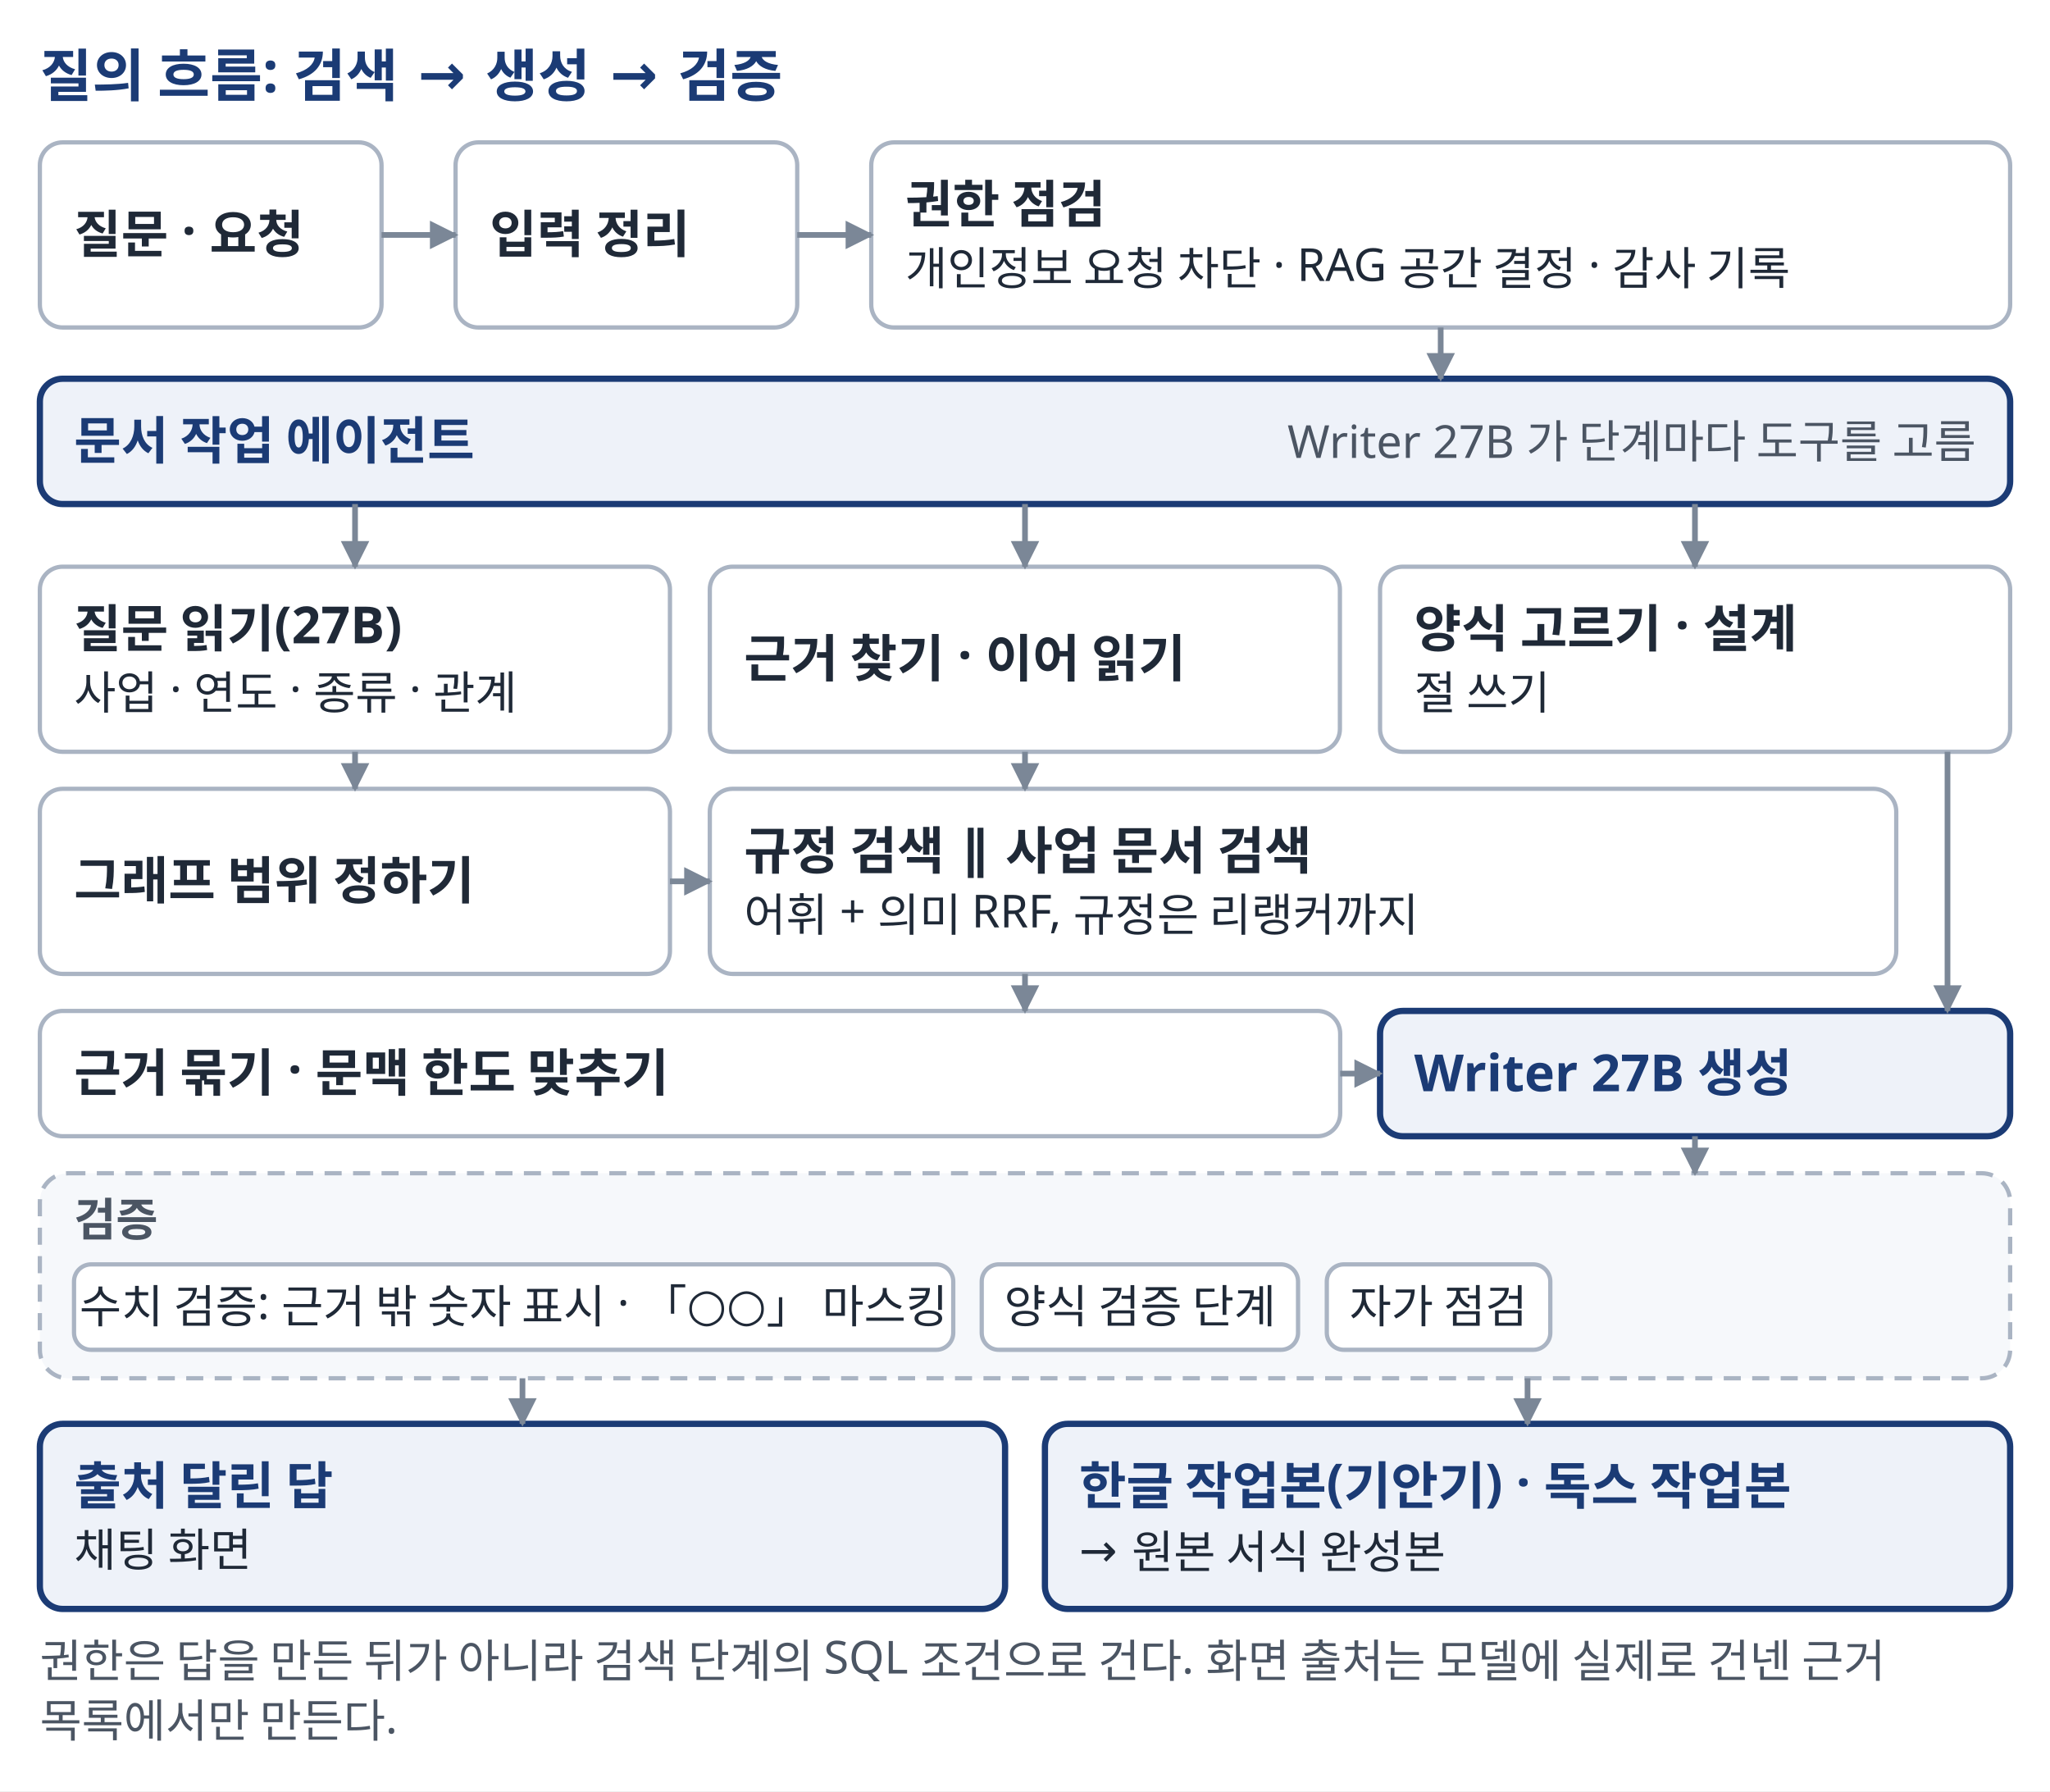
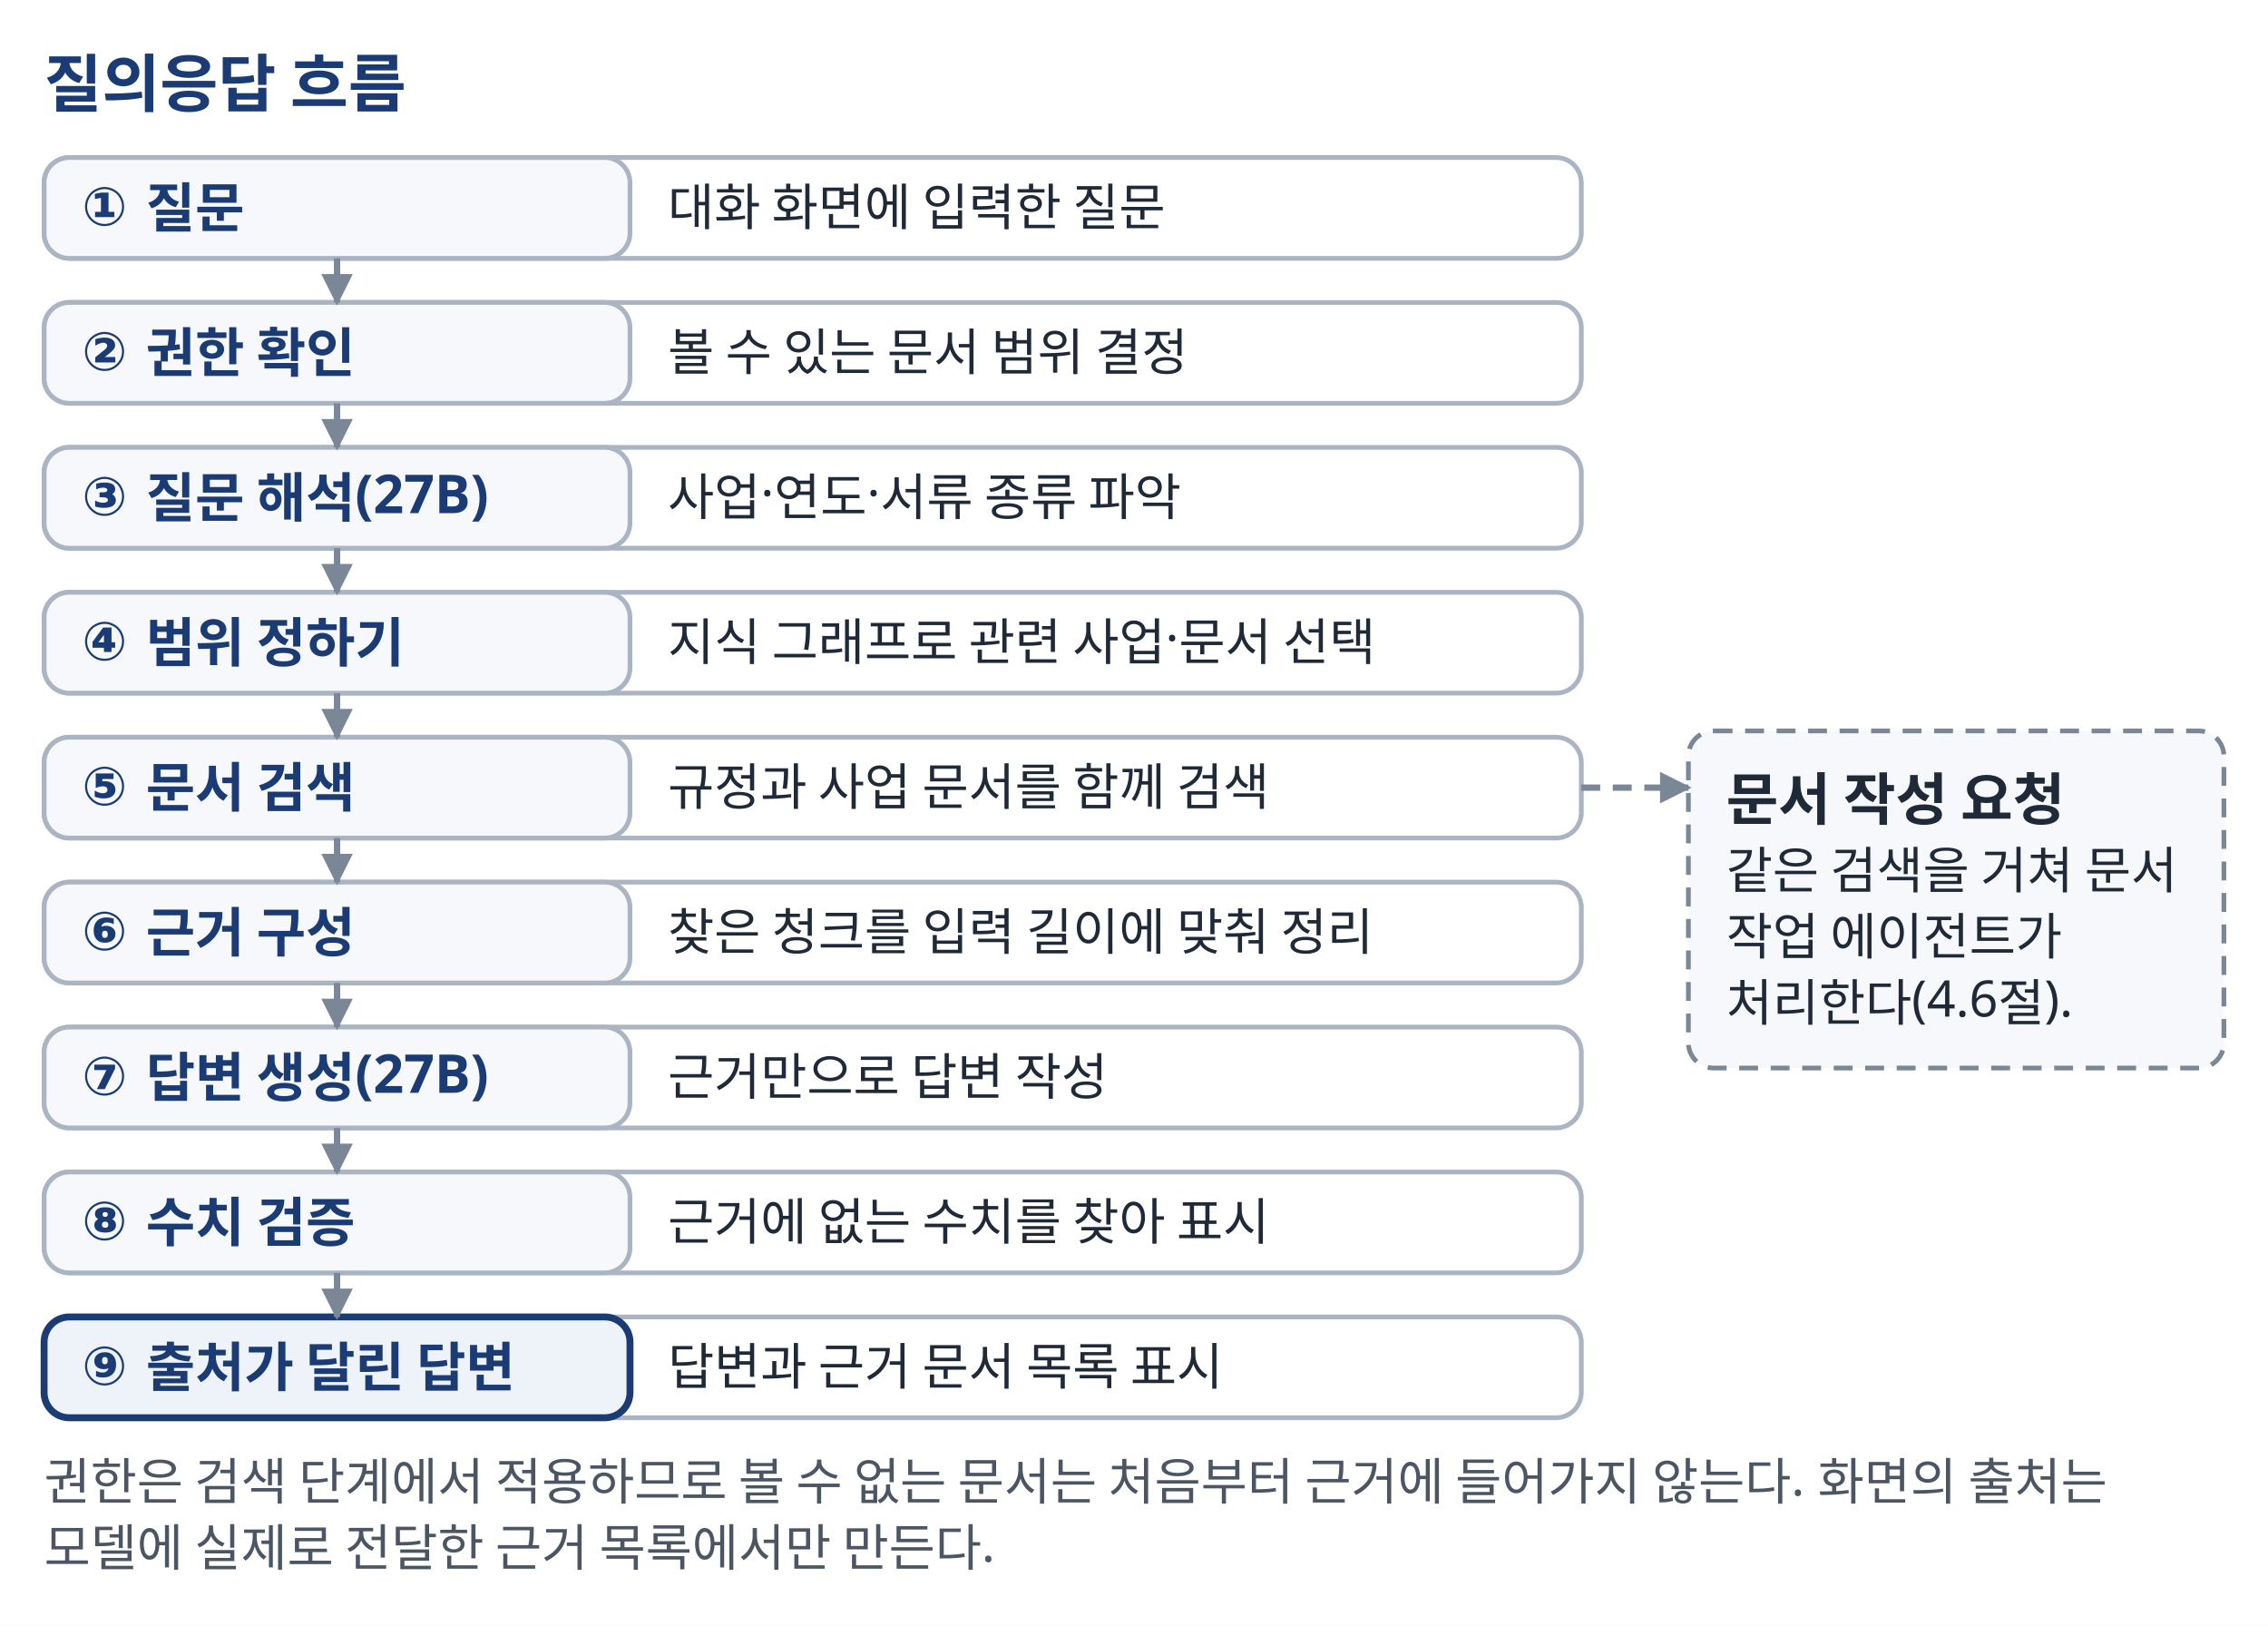
- <svg xmlns="http://www.w3.org/2000/svg" width="720" height="629" viewBox="0 0 720 629" font-family="Pretendard, 'Noto Sans KR', 'Apple SD Gothic Neo', 'Malgun Gothic', sans-serif">
+ <svg xmlns="http://www.w3.org/2000/svg" width="720" height="516" viewBox="0 0 720 516" font-family="Pretendard, 'Noto Sans KR', 'Apple SD Gothic Neo', 'Malgun Gothic', sans-serif">
  <defs>
    <marker id="head" viewBox="0 0 10 10" refX="9" refY="5" markerWidth="5" markerHeight="5" orient="auto-start-reverse">
      <path d="M0,0 L10,5 L0,10 z" fill="#7b8797" />
    </marker>
    <marker id="tail" viewBox="0 0 10 10" refX="9" refY="5" markerWidth="5" markerHeight="5" orient="auto-start-reverse">
      <path d="M0,0 L10,5 L0,10 z" fill="#7b8797" />
    </marker>
  </defs>
-   <rect width="720" height="629" fill="#ffffff" />
-   <text x="14.0" y="33.8" font-size="20" font-weight="700" fill="#1b3b75" text-anchor="start">질의 흐름: 검색 → 생성 → 검증</text>
-   <rect x="14.0" y="50.0" width="120.0" height="65.0" rx="8" fill="#ffffff" stroke="#aab4c3" stroke-width="1.5" />
-   <text x="26.0" y="88.7" font-size="18" font-weight="700" fill="#1f2937" text-anchor="start">질문 · 요청</text>
-   <rect x="160.0" y="50.0" width="120.0" height="65.0" rx="8" fill="#ffffff" stroke="#aab4c3" stroke-width="1.5" />
-   <text x="172.0" y="88.7" font-size="18" font-weight="700" fill="#1f2937" text-anchor="start">입력 정리</text>
-   <path d="M134.0,82.5 L160.0,82.5" fill="none" stroke="#7b8797" stroke-width="2.0" marker-end="url(#head)" />
-   <rect x="306.0" y="50.0" width="400.0" height="65.0" rx="8" fill="#ffffff" stroke="#aab4c3" stroke-width="1.5" />
-   <text x="318.0" y="78.2" font-size="18" font-weight="700" fill="#1f2937" text-anchor="start">권한 점검</text>
-   <text x="318.0" y="100.0" font-size="16" font-weight="400" fill="#1f2937" text-anchor="start">개인정보 요청 차단 · RAG 공간 결정 · 감사 기록</text>
-   <path d="M280.0,82.5 L306.0,82.5" fill="none" stroke="#7b8797" stroke-width="2.0" marker-end="url(#head)" />
-   <rect x="14.0" y="133.0" width="692.0" height="44.0" rx="8" fill="#eef2f9" stroke="#1b3b75" stroke-width="2.2" />
-   <text x="694.0" y="160.8" font-size="16" font-weight="400" fill="#4b5563" text-anchor="end">Writer 27B 가 단계마다 도구를 고름</text>
-   <text x="26.0" y="161.2" font-size="18" font-weight="700" fill="#1b3b75" text-anchor="start">문서 작업 에이전트</text>
-   <path d="M506.0,115.0 L506.0,133.0" fill="none" stroke="#7b8797" stroke-width="2.0" marker-end="url(#head)" />
-   <rect x="14.0" y="199.0" width="221.3" height="65.0" rx="8" fill="#ffffff" stroke="#aab4c3" stroke-width="1.5" />
-   <text x="26.0" y="227.2" font-size="18" font-weight="700" fill="#1f2937" text-anchor="start">질문 읽기(27B)</text>
-   <text x="26.0" y="249.0" font-size="16" font-weight="400" fill="#1f2937" text-anchor="start">사업 · 연도 · 종류 · 관계</text>
-   <rect x="249.3" y="199.0" width="221.3" height="65.0" rx="8" fill="#ffffff" stroke="#aab4c3" stroke-width="1.5" />
-   <text x="261.3" y="237.7" font-size="18" font-weight="700" fill="#1f2937" text-anchor="start">근거 찾기 · 이어 읽기</text>
-   <rect x="484.7" y="199.0" width="221.3" height="65.0" rx="8" fill="#ffffff" stroke="#aab4c3" stroke-width="1.5" />
-   <text x="496.7" y="227.2" font-size="18" font-weight="700" fill="#1f2937" text-anchor="start">양식 고르기 · 설계</text>
-   <text x="496.7" y="249.0" font-size="16" font-weight="400" fill="#1f2937" text-anchor="start">절 쓰기</text>
-   <path d="M124.7,177.0 L124.7,199.0" fill="none" stroke="#7b8797" stroke-width="2.0" marker-end="url(#head)" />
-   <path d="M360.0,177.0 L360.0,199.0" fill="none" stroke="#7b8797" stroke-width="2.0" marker-end="url(#head)" />
-   <path d="M595.3,177.0 L595.3,199.0" fill="none" stroke="#7b8797" stroke-width="2.0" marker-end="url(#head)" />
-   <rect x="14.0" y="277.0" width="221.3" height="65.0" rx="8" fill="#ffffff" stroke="#aab4c3" stroke-width="1.5" />
-   <text x="26.0" y="315.7" font-size="18" font-weight="700" fill="#1f2937" text-anchor="start">그래프 범위 정하기</text>
-   <rect x="249.3" y="277.0" width="416.7" height="65.0" rx="8" fill="#ffffff" stroke="#aab4c3" stroke-width="1.5" />
-   <text x="261.3" y="305.2" font-size="18" font-weight="700" fill="#1f2937" text-anchor="start">규정 검색 ∥ 사업 문서 검색</text>
-   <text x="261.3" y="327.0" font-size="16" font-weight="400" fill="#1f2937" text-anchor="start">어휘 + 의미 RRF, 규정은 리랭커까지</text>
-   <path d="M124.7,264.0 L124.7,277.0" fill="none" stroke="#7b8797" stroke-width="2.0" marker-end="url(#head)" />
-   <path d="M360.0,264.0 L360.0,277.0" fill="none" stroke="#7b8797" stroke-width="2.0" marker-end="url(#head)" />
-   <path d="M235.3,309.5 L249.3,309.5" fill="none" stroke="#7b8797" stroke-width="2.0" marker-end="url(#head)" />
-   <rect x="14.0" y="355.0" width="456.7" height="44.0" rx="8" fill="#ffffff" stroke="#aab4c3" stroke-width="1.5" />
-   <text x="26.0" y="383.2" font-size="18" font-weight="700" fill="#1f2937" text-anchor="start">근거 묶기 · 문맥 한도 맞추기</text>
-   <rect x="484.7" y="355.0" width="221.3" height="44.0" rx="8" fill="#eef2f9" stroke="#1b3b75" stroke-width="2.2" />
-   <text x="496.7" y="383.2" font-size="18" font-weight="700" fill="#1b3b75" text-anchor="start">Writer 27B 생성</text>
-   <path d="M360.0,342.0 L360.0,355.0" fill="none" stroke="#7b8797" stroke-width="2.0" marker-end="url(#head)" />
-   <path d="M470.7,377.0 L484.7,377.0" fill="none" stroke="#7b8797" stroke-width="2.0" marker-end="url(#head)" />
-   <path d="M684.0,264.0 L684.0,355.0" fill="none" stroke="#7b8797" stroke-width="2.0" marker-end="url(#head)" />
-   <rect x="14.0" y="412.0" width="692.0" height="72.0" rx="10" fill="#f6f8fb" stroke="#aab4c3" stroke-width="1.5" stroke-dasharray="6 4" />
-   <text x="26.0" y="434.0" font-size="16" font-weight="700" fill="#4b5563" text-anchor="start">검증</text>
-   <rect x="26.0" y="444.0" width="308.8" height="30.0" rx="6" fill="#ffffff" stroke="#aab4c3" stroke-width="1.5" />
-   <text x="180.4" y="464.5" font-size="16" font-weight="400" fill="#1f2937" text-anchor="middle">수치 검증: 근거 밖 숫자 표시 · 「○○」 마스킹</text>
-   <rect x="344.8" y="444.0" width="111.1" height="30.0" rx="6" fill="#ffffff" stroke="#aab4c3" stroke-width="1.5" />
-   <text x="400.4" y="464.5" font-size="16" font-weight="400" fill="#1f2937" text-anchor="middle">양식 검증 단계</text>
-   <rect x="466.0" y="444.0" width="78.5" height="30.0" rx="6" fill="#ffffff" stroke="#aab4c3" stroke-width="1.5" />
-   <text x="505.2" y="464.5" font-size="16" font-weight="400" fill="#1f2937" text-anchor="middle">자가 점검</text>
-   <path d="M595.3,399.0 L595.3,412.0" fill="none" stroke="#7b8797" stroke-width="2.0" marker-end="url(#head)" />
-   <rect x="14.0" y="500.0" width="339.0" height="65.0" rx="8" fill="#eef2f9" stroke="#1b3b75" stroke-width="2.2" />
-   <text x="26.0" y="528.2" font-size="18" font-weight="700" fill="#1b3b75" text-anchor="start">출처 달린 답</text>
-   <text x="26.0" y="550.0" font-size="16" font-weight="400" fill="#1f2937" text-anchor="start">채팅 화면</text>
-   <rect x="367.0" y="500.0" width="339.0" height="65.0" rx="8" fill="#eef2f9" stroke="#1b3b75" stroke-width="2.2" />
-   <text x="379.0" y="528.2" font-size="18" font-weight="700" fill="#1b3b75" text-anchor="start">한글 작업본(기안기) · 독스 작업본</text>
-   <text x="379.0" y="550.0" font-size="16" font-weight="400" fill="#1f2937" text-anchor="start">→ 원본 서식 완성본</text>
-   <path d="M183.5,484.0 L183.5,500.0" fill="none" stroke="#7b8797" stroke-width="2.0" marker-end="url(#head)" />
-   <path d="M536.5,484.0 L536.5,500.0" fill="none" stroke="#7b8797" stroke-width="2.0" marker-end="url(#head)" />
-   <text x="14.0" y="589.0" font-size="16" font-weight="400" fill="#4b5563" text-anchor="start">권한은 답을 만든 뒤가 아니라 검색 단계의 SQL 조건으로 건다. 화면 출처는 모델에 실제로 건넨 근거</text>
-   <text x="14.0" y="610.0" font-size="16" font-weight="400" fill="#4b5563" text-anchor="start">목록에서만 만든다.</text>
+   <rect width="720" height="516" fill="#ffffff" />
+   <text x="14.0" y="33.8" font-size="20" font-weight="700" fill="#1b3b75" text-anchor="start">질의응답 흐름</text>
+   <rect x="14.0" y="50.0" width="488.0" height="32.0" rx="8" fill="#ffffff" stroke="#aab4c3" stroke-width="1.5" />
+   <rect x="14.0" y="50.0" width="186.0" height="32.0" rx="8" fill="#f6f8fb" stroke="#aab4c3" stroke-width="1.5" />
+   <text x="26.0" y="71.5" font-size="17" font-weight="700" fill="#1b3b75" text-anchor="start">① 질문</text>
+   <text x="212.0" y="71.5" font-size="16" font-weight="400" fill="#1f2937" text-anchor="start">대화 화면에 입력한 질문</text>
+   <rect x="14.0" y="96.0" width="488.0" height="32.0" rx="8" fill="#ffffff" stroke="#aab4c3" stroke-width="1.5" />
+   <rect x="14.0" y="96.0" width="186.0" height="32.0" rx="8" fill="#f6f8fb" stroke="#aab4c3" stroke-width="1.5" />
+   <text x="26.0" y="117.5" font-size="17" font-weight="700" fill="#1b3b75" text-anchor="start">② 권한 확인</text>
+   <text x="212.0" y="117.5" font-size="16" font-weight="400" fill="#1f2937" text-anchor="start">볼 수 있는 문서 범위 결정</text>
+   <path d="M107.0,82.0 L107.0,96.0" fill="none" stroke="#7b8797" stroke-width="2.0" marker-end="url(#head)" />
+   <rect x="14.0" y="142.0" width="488.0" height="32.0" rx="8" fill="#ffffff" stroke="#aab4c3" stroke-width="1.5" />
+   <rect x="14.0" y="142.0" width="186.0" height="32.0" rx="8" fill="#f6f8fb" stroke="#aab4c3" stroke-width="1.5" />
+   <text x="26.0" y="163.5" font-size="17" font-weight="700" fill="#1b3b75" text-anchor="start">③ 질문 해석(27B)</text>
+   <text x="212.0" y="163.5" font-size="16" font-weight="400" fill="#1f2937" text-anchor="start">사업·연도·서류 종류 파악</text>
+   <path d="M107.0,128.0 L107.0,142.0" fill="none" stroke="#7b8797" stroke-width="2.0" marker-end="url(#head)" />
+   <rect x="14.0" y="188.0" width="488.0" height="32.0" rx="8" fill="#ffffff" stroke="#aab4c3" stroke-width="1.5" />
+   <rect x="14.0" y="188.0" width="186.0" height="32.0" rx="8" fill="#f6f8fb" stroke="#aab4c3" stroke-width="1.5" />
+   <text x="26.0" y="209.5" font-size="17" font-weight="700" fill="#1b3b75" text-anchor="start">④ 범위 정하기</text>
+   <text x="212.0" y="209.5" font-size="16" font-weight="400" fill="#1f2937" text-anchor="start">지식 그래프로 관련 사업·문서 선택</text>
+   <path d="M107.0,174.0 L107.0,188.0" fill="none" stroke="#7b8797" stroke-width="2.0" marker-end="url(#head)" />
+   <rect x="14.0" y="234.0" width="488.0" height="32.0" rx="8" fill="#ffffff" stroke="#aab4c3" stroke-width="1.5" />
+   <rect x="14.0" y="234.0" width="186.0" height="32.0" rx="8" fill="#f6f8fb" stroke="#aab4c3" stroke-width="1.5" />
+   <text x="26.0" y="255.5" font-size="17" font-weight="700" fill="#1b3b75" text-anchor="start">⑤ 문서 검색</text>
+   <text x="212.0" y="255.5" font-size="16" font-weight="400" fill="#1f2937" text-anchor="start">규정과 사업 문서를 함께 검색</text>
+   <path d="M107.0,220.0 L107.0,234.0" fill="none" stroke="#7b8797" stroke-width="2.0" marker-end="url(#head)" />
+   <rect x="14.0" y="280.0" width="488.0" height="32.0" rx="8" fill="#ffffff" stroke="#aab4c3" stroke-width="1.5" />
+   <rect x="14.0" y="280.0" width="186.0" height="32.0" rx="8" fill="#f6f8fb" stroke="#aab4c3" stroke-width="1.5" />
+   <text x="26.0" y="301.5" font-size="17" font-weight="700" fill="#1b3b75" text-anchor="start">⑥ 근거 구성</text>
+   <text x="212.0" y="301.5" font-size="16" font-weight="400" fill="#1f2937" text-anchor="start">찾은 청크를 입력 길이에 맞춰 정리</text>
+   <path d="M107.0,266.0 L107.0,280.0" fill="none" stroke="#7b8797" stroke-width="2.0" marker-end="url(#head)" />
+   <rect x="14.0" y="326.0" width="488.0" height="32.0" rx="8" fill="#ffffff" stroke="#aab4c3" stroke-width="1.5" />
+   <rect x="14.0" y="326.0" width="186.0" height="32.0" rx="8" fill="#f6f8fb" stroke="#aab4c3" stroke-width="1.5" />
+   <text x="26.0" y="347.5" font-size="17" font-weight="700" fill="#1b3b75" text-anchor="start">⑦ 답변 생성(27B)</text>
+   <text x="212.0" y="347.5" font-size="16" font-weight="400" fill="#1f2937" text-anchor="start">근거만으로 답변 작성</text>
+   <path d="M107.0,312.0 L107.0,326.0" fill="none" stroke="#7b8797" stroke-width="2.0" marker-end="url(#head)" />
+   <rect x="14.0" y="372.0" width="488.0" height="32.0" rx="8" fill="#ffffff" stroke="#aab4c3" stroke-width="1.5" />
+   <rect x="14.0" y="372.0" width="186.0" height="32.0" rx="8" fill="#f6f8fb" stroke="#aab4c3" stroke-width="1.5" />
+   <text x="26.0" y="393.5" font-size="17" font-weight="700" fill="#1b3b75" text-anchor="start">⑧ 수치 검증</text>
+   <text x="212.0" y="393.5" font-size="16" font-weight="400" fill="#1f2937" text-anchor="start">근거에 없는 수치를 찾아 표시</text>
+   <path d="M107.0,358.0 L107.0,372.0" fill="none" stroke="#7b8797" stroke-width="2.0" marker-end="url(#head)" />
+   <rect x="14.0" y="418.0" width="488.0" height="32.0" rx="8" fill="#ffffff" stroke="#aab4c3" stroke-width="1.5" />
+   <rect x="14.0" y="418.0" width="186.0" height="32.0" rx="8" fill="#eef2f9" stroke="#1b3b75" stroke-width="2.2" />
+   <text x="26.0" y="439.5" font-size="17" font-weight="700" fill="#1b3b75" text-anchor="start">⑨ 출처가 달린 답변</text>
+   <text x="212.0" y="439.5" font-size="16" font-weight="400" fill="#1f2937" text-anchor="start">답변과 근거 문서 목록 표시</text>
+   <path d="M107.0,404.0 L107.0,418.0" fill="none" stroke="#7b8797" stroke-width="2.0" marker-end="url(#head)" />
+   <rect x="536.0" y="232.0" width="170.0" height="107.0" rx="8" fill="#f6f8fb" stroke="#7b8797" stroke-width="1.5" stroke-dasharray="6 4" />
+   <text x="548.0" y="260.2" font-size="18" font-weight="700" fill="#1f2937" text-anchor="start">문서 작성 요청</text>
+   <text x="548.0" y="282.0" font-size="16" font-weight="400" fill="#1f2937" text-anchor="start">같은 검색을 거쳐 문서</text>
+   <text x="548.0" y="303.0" font-size="16" font-weight="400" fill="#1f2937" text-anchor="start">작업 에이전트가</text>
+   <text x="548.0" y="324.0" font-size="16" font-weight="400" fill="#1f2937" text-anchor="start">처리한다(4.6절).</text>
+   <path d="M502.0,250.0 L536.0,250.0" fill="none" stroke="#7b8797" stroke-width="2.0" stroke-dasharray="6 4" marker-end="url(#head)" />
+   <text x="14.0" y="476.0" font-size="16" font-weight="400" fill="#4b5563" text-anchor="start">권한은 검색 단계에서 적용하므로 볼 수 없는 문서는 처음부터 근거에 들어가지 않는다. 화면의 출처는</text>
+   <text x="14.0" y="497.0" font-size="16" font-weight="400" fill="#4b5563" text-anchor="start">모델에 실제로 전달한 근거 목록에서만 만든다.</text>
</svg>
